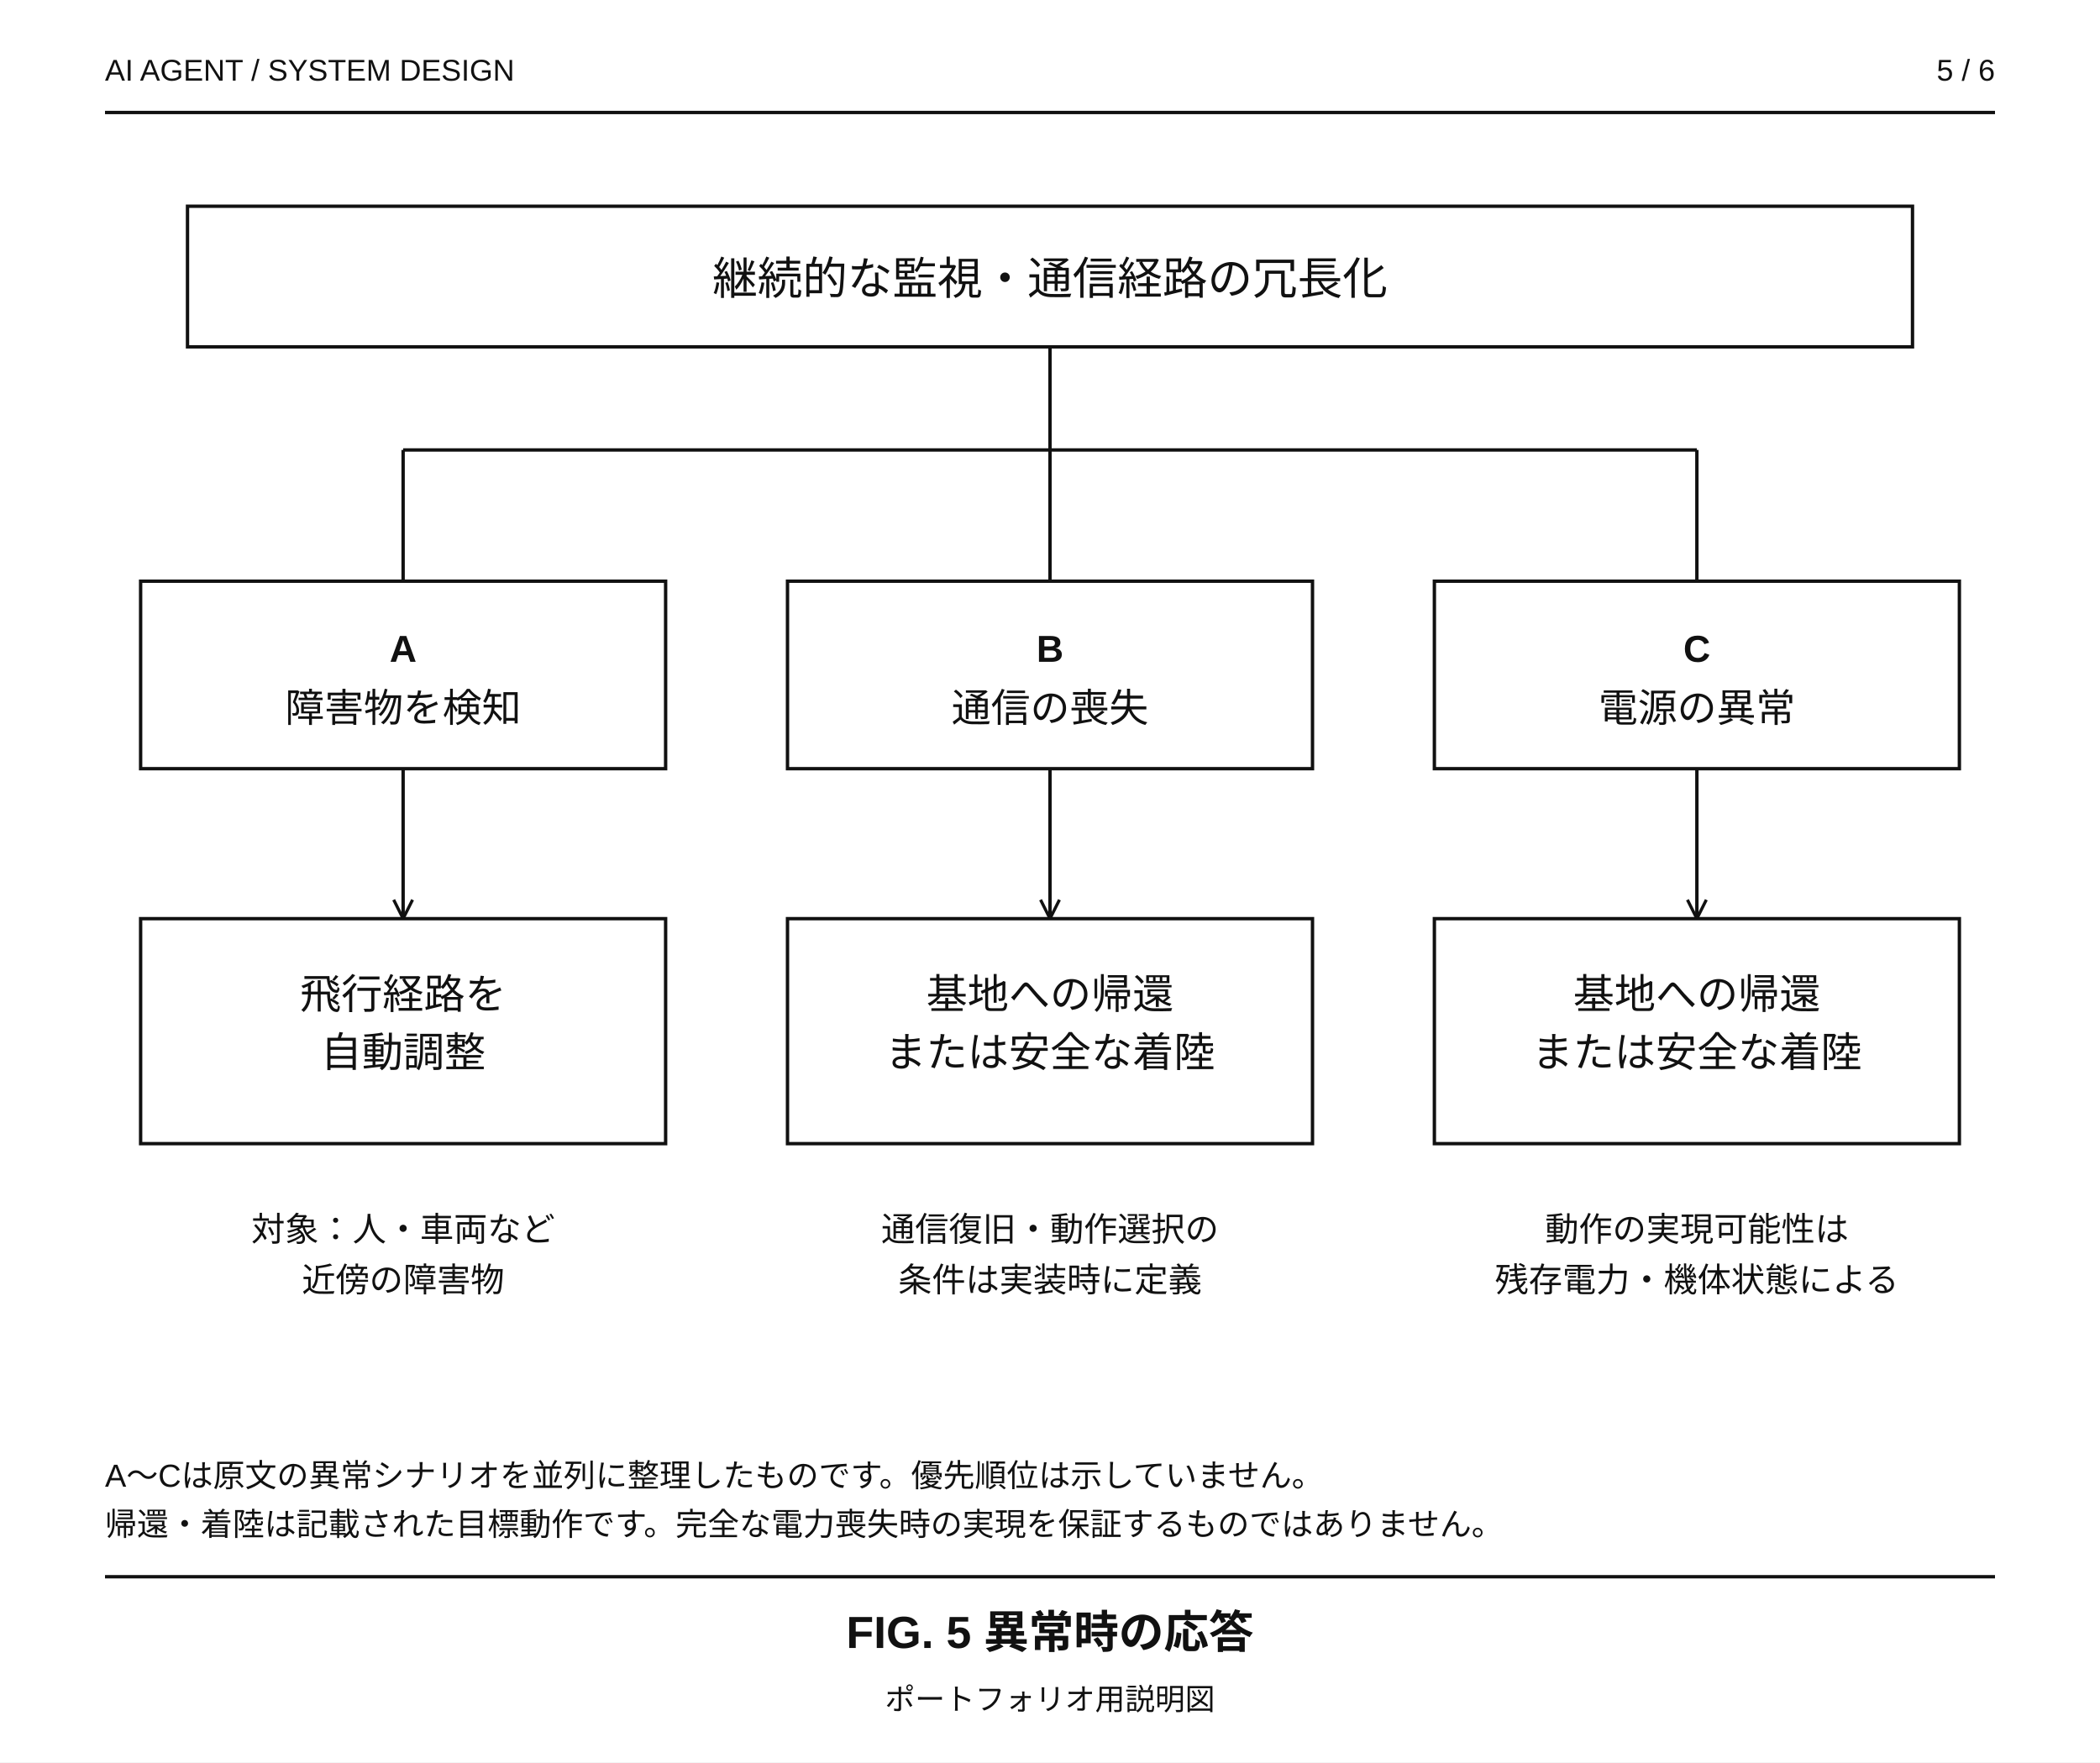
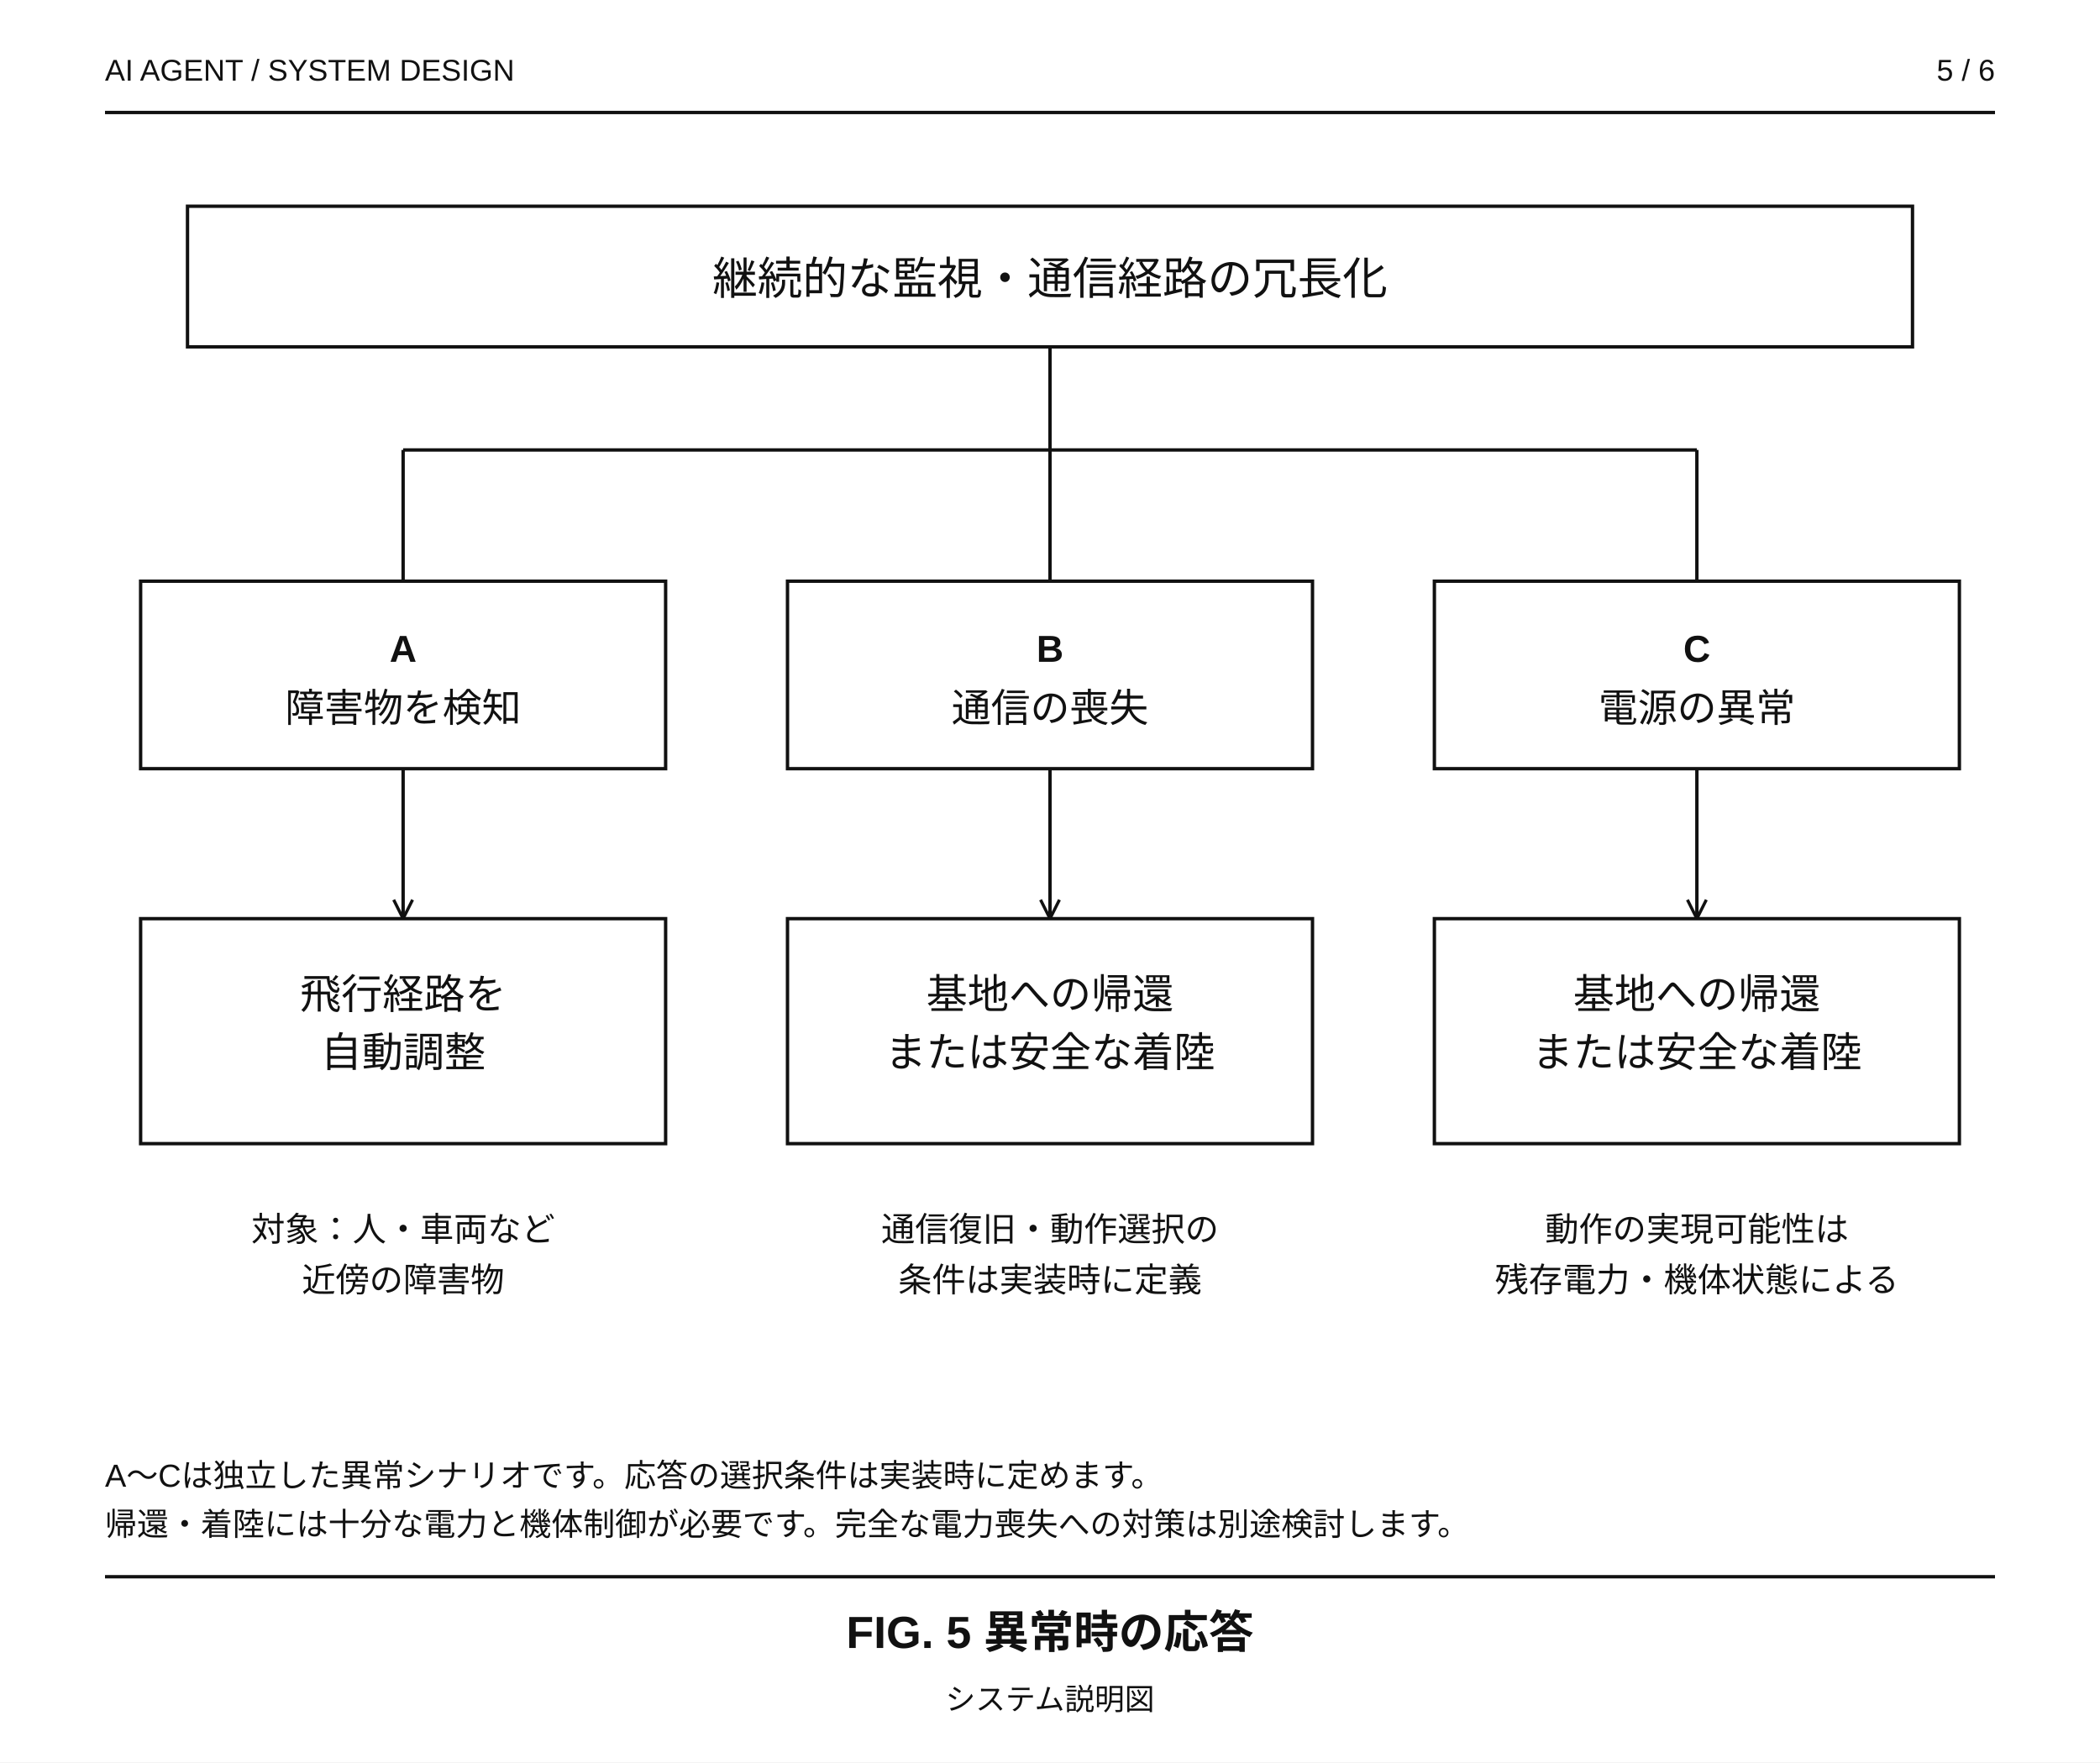
<svg xmlns="http://www.w3.org/2000/svg" width="1120" height="940" viewBox="0 0 1120 940" role="img" aria-labelledby="title desc" xml:lang="ja">
  <defs>
    <marker id="arrow" viewBox="0 0 10 10" refX="9" refY="5" markerWidth="7" markerHeight="7" orient="auto">
      <path d="M1 1 L9 5 L1 9" fill="none" stroke="#111" stroke-width="1.3" />
    </marker>
    <marker id="start" viewBox="0 0 10 10" refX="1" refY="5" markerWidth="7" markerHeight="7" orient="auto">
      <path d="M9 1 L1 5 L9 9" fill="none" stroke="#111" stroke-width="1.3" />
    </marker>
  </defs>
  <rect width="1120" height="940" fill="white" />
  <text x="56" y="43" font-family="Arial, 'Yu Gothic', Meiryo, sans-serif" font-size="16" text-anchor="start" font-weight="400" fill="#111">AI AGENT / SYSTEM DESIGN</text>
  <text x="1064" y="43" font-family="Arial, 'Yu Gothic', Meiryo, sans-serif" font-size="16" text-anchor="end" font-weight="400" fill="#111">5 / 6</text>
  <path d="M56 60 H1064" fill="none" stroke="#111" stroke-width="1.8" stroke-linejoin="miter" />
  <rect x="100" y="110" width="920" height="75" fill="white" stroke="#111" stroke-width="1.8" />
  <text x="560" y="157" font-family="Arial, 'Yu Gothic', Meiryo, sans-serif" font-size="24" text-anchor="middle" font-weight="400" fill="#111">継続的な監視・通信経路の冗長化</text>
  <path d="M560 185 V240 M215 240 H905 M215 240 V310 M560 240 V310 M905 240 V310" fill="none" stroke="#111" stroke-width="1.8" stroke-linejoin="miter" />
  <rect x="75" y="310" width="280" height="100" fill="white" stroke="#111" stroke-width="1.8" />
  <text x="215.0" y="353.0" font-family="Arial, 'Yu Gothic', Meiryo, sans-serif" font-size="20" text-anchor="middle" font-weight="600" fill="#111">A</text>
  <text x="215.0" y="385.0" font-family="Arial, 'Yu Gothic', Meiryo, sans-serif" font-size="21" text-anchor="middle" font-weight="400" fill="#111">障害物を検知</text>
  <path d="M215 410 V490" fill="none" stroke="#111" stroke-width="1.8" stroke-linejoin="miter" marker-end="url(#arrow)" />
  <rect x="75" y="490" width="280" height="120" fill="white" stroke="#111" stroke-width="1.8" />
  <text x="215" y="538" font-family="Arial, 'Yu Gothic', Meiryo, sans-serif" font-size="22" text-anchor="middle" font-weight="400" fill="#111">飛行経路を</text>
  <text x="215" y="569" font-family="Arial, 'Yu Gothic', Meiryo, sans-serif" font-size="22" text-anchor="middle" font-weight="400" fill="#111">自動調整</text>
  <text x="215" y="662" font-family="Arial, 'Yu Gothic', Meiryo, sans-serif" font-size="18" text-anchor="middle" font-weight="400" fill="#111">対象：人・車両など</text>
  <text x="215" y="689" font-family="Arial, 'Yu Gothic', Meiryo, sans-serif" font-size="18" text-anchor="middle" font-weight="400" fill="#111">近傍の障害物</text>
  <rect x="420" y="310" width="280" height="100" fill="white" stroke="#111" stroke-width="1.8" />
  <text x="560.0" y="353.0" font-family="Arial, 'Yu Gothic', Meiryo, sans-serif" font-size="20" text-anchor="middle" font-weight="600" fill="#111">B</text>
  <text x="560.0" y="385.0" font-family="Arial, 'Yu Gothic', Meiryo, sans-serif" font-size="21" text-anchor="middle" font-weight="400" fill="#111">通信の喪失</text>
  <path d="M560 410 V490" fill="none" stroke="#111" stroke-width="1.8" stroke-linejoin="miter" marker-end="url(#arrow)" />
  <rect x="420" y="490" width="280" height="120" fill="white" stroke="#111" stroke-width="1.8" />
  <text x="560" y="538" font-family="Arial, 'Yu Gothic', Meiryo, sans-serif" font-size="22" text-anchor="middle" font-weight="400" fill="#111">基地への帰還</text>
  <text x="560" y="569" font-family="Arial, 'Yu Gothic', Meiryo, sans-serif" font-size="22" text-anchor="middle" font-weight="400" fill="#111">または安全な着陸</text>
  <text x="560" y="662" font-family="Arial, 'Yu Gothic', Meiryo, sans-serif" font-size="18" text-anchor="middle" font-weight="400" fill="#111">通信復旧・動作選択の</text>
  <text x="560" y="689" font-family="Arial, 'Yu Gothic', Meiryo, sans-serif" font-size="18" text-anchor="middle" font-weight="400" fill="#111">条件は実装時に定義</text>
  <rect x="765" y="310" width="280" height="100" fill="white" stroke="#111" stroke-width="1.8" />
  <text x="905.0" y="353.0" font-family="Arial, 'Yu Gothic', Meiryo, sans-serif" font-size="20" text-anchor="middle" font-weight="600" fill="#111">C</text>
  <text x="905.0" y="385.0" font-family="Arial, 'Yu Gothic', Meiryo, sans-serif" font-size="21" text-anchor="middle" font-weight="400" fill="#111">電源の異常</text>
  <path d="M905 410 V490" fill="none" stroke="#111" stroke-width="1.8" stroke-linejoin="miter" marker-end="url(#arrow)" />
  <rect x="765" y="490" width="280" height="120" fill="white" stroke="#111" stroke-width="1.8" />
  <text x="905" y="538" font-family="Arial, 'Yu Gothic', Meiryo, sans-serif" font-size="22" text-anchor="middle" font-weight="400" fill="#111">基地への帰還</text>
  <text x="905" y="569" font-family="Arial, 'Yu Gothic', Meiryo, sans-serif" font-size="22" text-anchor="middle" font-weight="400" fill="#111">または安全な着陸</text>
  <text x="905" y="662" font-family="Arial, 'Yu Gothic', Meiryo, sans-serif" font-size="18" text-anchor="middle" font-weight="400" fill="#111">動作の実現可能性は</text>
  <text x="905" y="689" font-family="Arial, 'Yu Gothic', Meiryo, sans-serif" font-size="18" text-anchor="middle" font-weight="400" fill="#111">残存電力・機体状態による</text>
-   <text x="56" y="793" font-family="Arial, 'Yu Gothic', Meiryo, sans-serif" font-size="17" text-anchor="start" font-weight="400" fill="#111">A〜Cは原文の異常シナリオを並列に整理したものです。優先順位は示していません。</text>
-   <text x="56" y="819" font-family="Arial, 'Yu Gothic', Meiryo, sans-serif" font-size="17" text-anchor="start" font-weight="400" fill="#111">帰還・着陸は記載された目標動作です。完全な電力喪失時の実現を保証するものではありません。</text>
+   <text x="56" y="793" font-family="Arial, 'Yu Gothic', Meiryo, sans-serif" font-size="17" text-anchor="start" font-weight="400" fill="#111">A〜Cは独立した異常シナリオです。応答の選択条件は実装時に定めます。</text>
+   <text x="56" y="819" font-family="Arial, 'Yu Gothic', Meiryo, sans-serif" font-size="17" text-anchor="start" font-weight="400" fill="#111">帰還・着陸には十分な電力と機体制御が必要です。完全な電力喪失への対策は別途検討します。</text>
  <path d="M56 841 H1064" fill="none" stroke="#111" stroke-width="1.8" stroke-linejoin="miter" />
  <text x="560" y="879" font-family="Arial, 'Yu Gothic', Meiryo, sans-serif" font-size="24" text-anchor="middle" font-weight="600" fill="#111">FIG. 5   異常時の応答</text>
-   <text x="560" y="912" font-family="Arial, 'Yu Gothic', Meiryo, sans-serif" font-size="16" text-anchor="middle" font-weight="400" fill="#111">ポートフォリオ用説明図</text>
+   <text x="560" y="912" font-family="Arial, 'Yu Gothic', Meiryo, sans-serif" font-size="16" text-anchor="middle" font-weight="400" fill="#111">システム説明図</text>
</svg>
